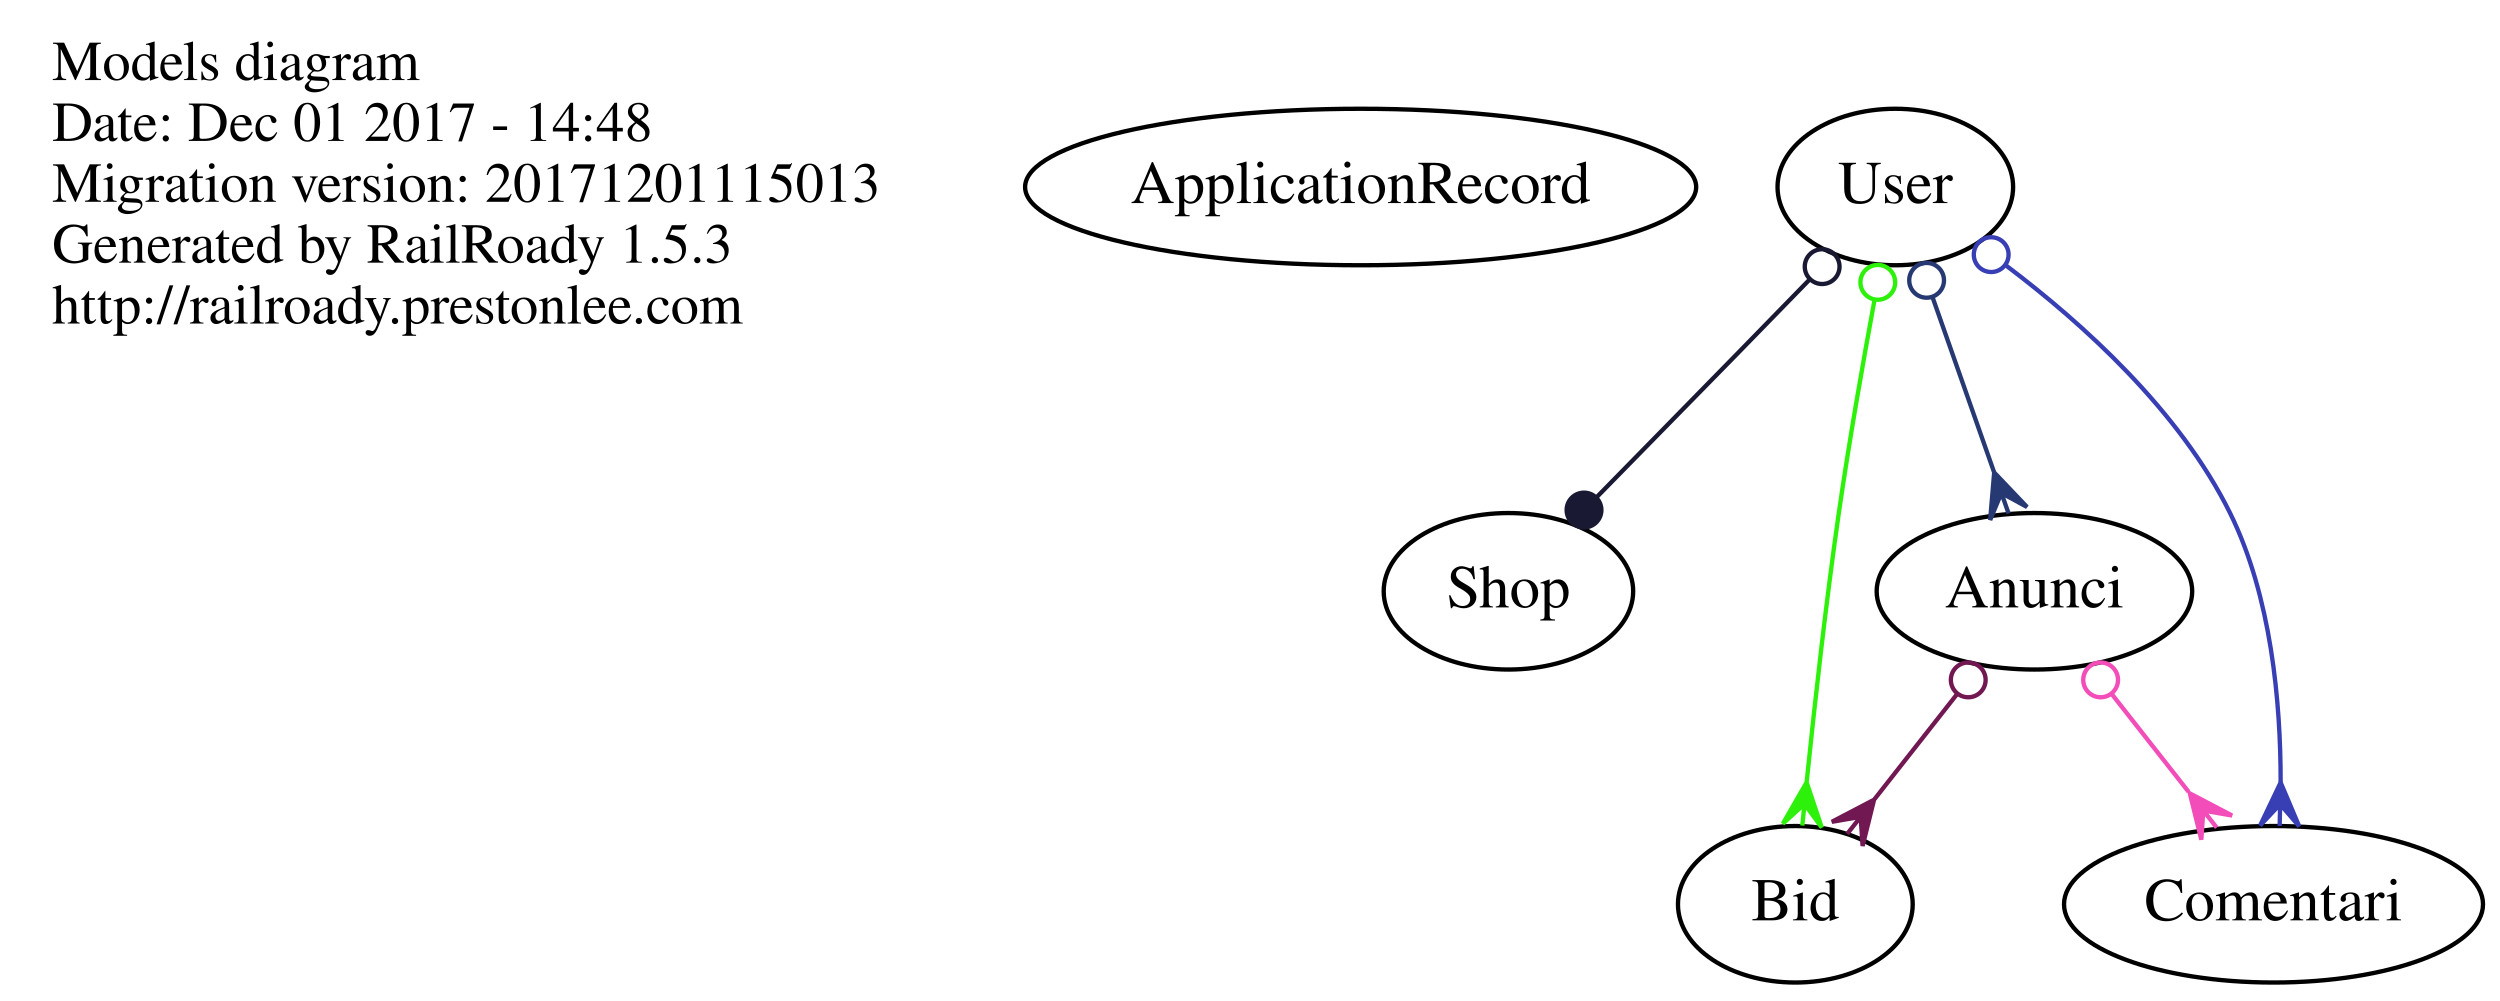
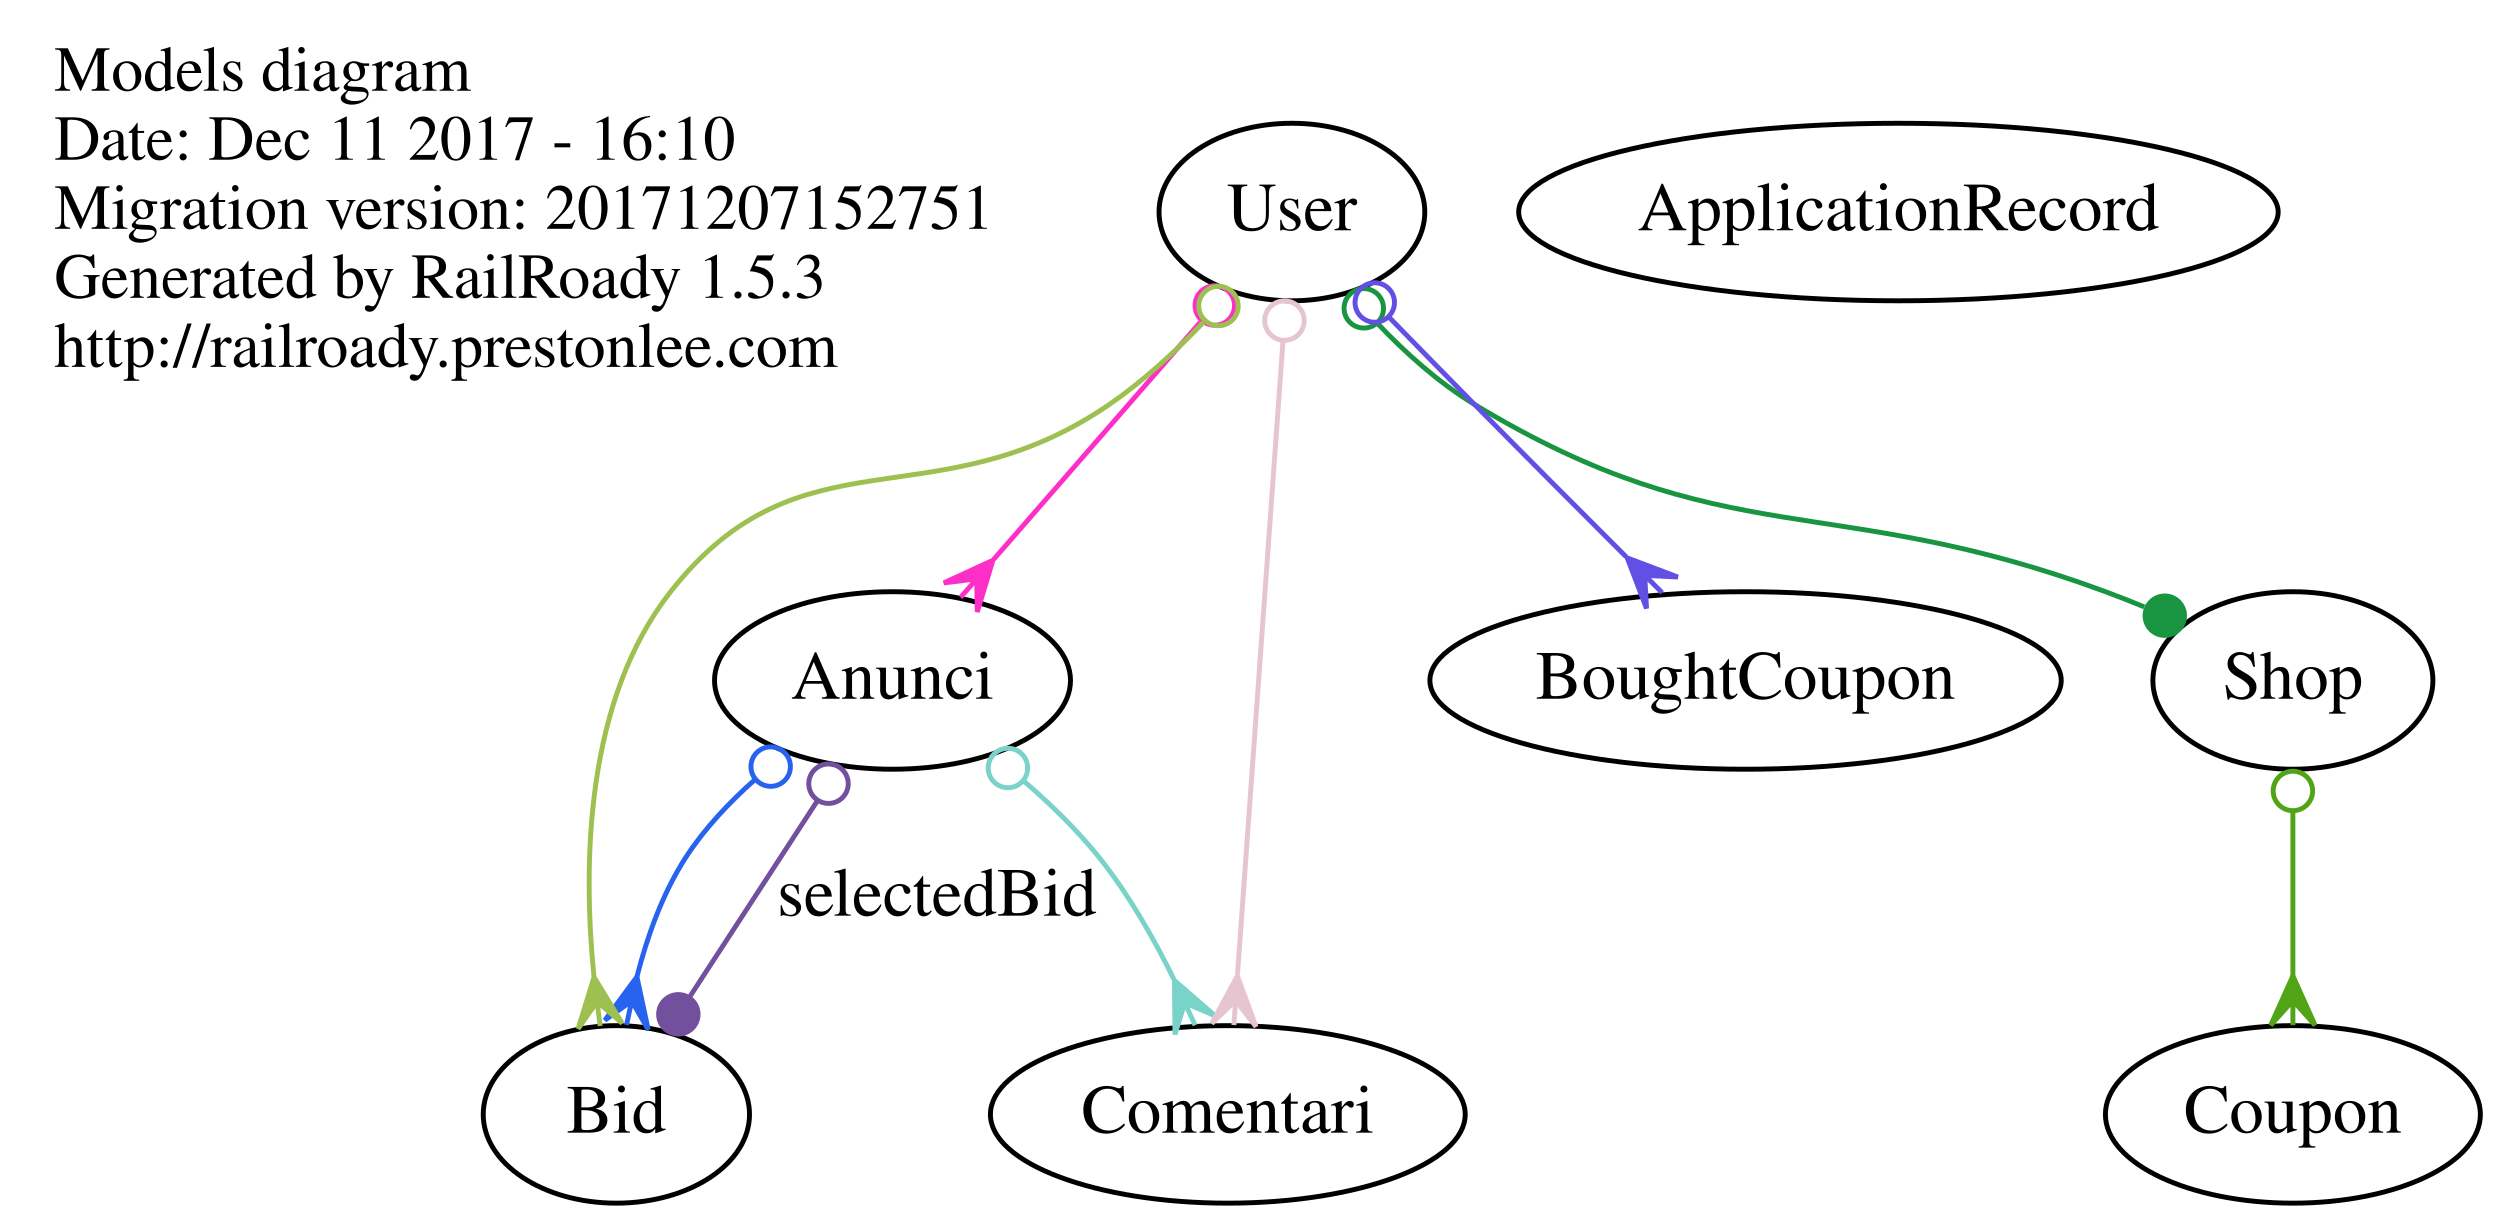
- <svg xmlns="http://www.w3.org/2000/svg" width="575pt" height="230pt" viewBox="0.00 0.00 575.10 230.00">
-   <g id="graph0" class="graph" transform="scale(1 1) rotate(0) translate(4 226)">
-     <polygon fill="none" stroke="none" points="-4,4 -4,-226 571.096,-226 571.096,4 -4,4" />
+ <svg xmlns="http://www.w3.org/2000/svg" width="507pt" height="248pt" viewBox="0.00 0.00 507.00 248.00">
+   <g id="graph0" class="graph" transform="scale(1 1) rotate(0) translate(4 244)">
+     <polygon fill="none" stroke="none" points="-4,4 -4,-244 503,-244 503,4 -4,4" />
    <g id="node1" class="node">
-       <text text-anchor="start" x="8" y="-207.6" font-family="Times,serif" font-size="13.00">Models diagram</text>
-       <text text-anchor="start" x="8" y="-193.6" font-family="Times,serif" font-size="13.00">Date: Dec 01 2017 - 14:48</text>
-       <text text-anchor="start" x="8" y="-179.6" font-family="Times,serif" font-size="13.00">Migration version: 20171201115013</text>
-       <text text-anchor="start" x="8" y="-165.6" font-family="Times,serif" font-size="13.00">Generated by RailRoady 1.5.3</text>
-       <text text-anchor="start" x="8" y="-151.6" font-family="Times,serif" font-size="13.00">http://railroady.prestonlee.com</text>
+       <text text-anchor="start" x="7" y="-225.6" font-family="Times,serif" font-size="13.00">Models diagram</text>
+       <text text-anchor="start" x="7" y="-211.6" font-family="Times,serif" font-size="13.00">Date: Dec 11 2017 - 16:10</text>
+       <text text-anchor="start" x="7" y="-197.6" font-family="Times,serif" font-size="13.00">Migration version: 20171207152751</text>
+       <text text-anchor="start" x="7" y="-183.6" font-family="Times,serif" font-size="13.00">Generated by RailRoady 1.5.3</text>
+       <text text-anchor="start" x="7" y="-169.6" font-family="Times,serif" font-size="13.00">http://railroady.prestonlee.com</text>
    </g>
    <g id="node2" class="node">
-       <ellipse fill="none" stroke="black" cx="309" cy="-183" rx="77.187" ry="18" />
-       <text text-anchor="middle" x="309" y="-179.3" font-family="Times,serif" font-size="14.00">ApplicationRecord</text>
+       <ellipse fill="none" stroke="black" cx="177" cy="-106" rx="36.096" ry="18" />
+       <text text-anchor="middle" x="177" y="-102.3" font-family="Times,serif" font-size="14.00">Anunci</text>
+     </g>
+     <g id="node5" class="node">
+       <ellipse fill="none" stroke="black" cx="245" cy="-18" rx="48.144" ry="18" />
+       <text text-anchor="middle" x="245" y="-14.3" font-family="Times,serif" font-size="14.00">Comentari</text>
+     </g>
+     <g id="edge1" class="edge">
+       <path fill="none" stroke="#79d3c8" d="M203.691,-85.548C209.151,-80.835 214.573,-75.545 219,-70 224.883,-62.631 229.977,-53.72 234.058,-45.421" />
+       <ellipse fill="none" stroke="#79d3c8" cx="200.41" cy="-88.251" rx="4" ry="4" />
+       <polygon fill="#79d3c8" stroke="#79d3c8" points="234.175,-45.167 242.455,-37.977 236.273,-40.628 238.37,-36.089 238.37,-36.089 238.37,-36.089 236.273,-40.628 234.285,-34.201 234.175,-45.167 234.175,-45.167" />
+     </g>
+     <g id="node9" class="node">
+       <ellipse fill="none" stroke="black" cx="121" cy="-18" rx="27" ry="18" />
+       <text text-anchor="middle" x="121" y="-14.3" font-family="Times,serif" font-size="14.00">Bid</text>
+     </g>
+     <g id="edge2" class="edge">
+       <path fill="none" stroke="#2863ef" d="M149.115,-85.906C143.82,-81.221 138.767,-75.851 135,-70 130.387,-62.835 127.279,-54.161 125.191,-46.015" />
+       <ellipse fill="none" stroke="#2863ef" cx="152.295" cy="-88.532" rx="4" ry="4" />
+       <polygon fill="#2863ef" stroke="#2863ef" points="125.167,-45.907 127.453,-35.181 124.111,-41.019 123.054,-36.132 123.054,-36.132 123.054,-36.132 124.111,-41.019 118.656,-37.083 125.167,-45.907 125.167,-45.907" />
+     </g>
+     <g id="edge3" class="edge">
+       <path fill="none" stroke="#72509d" d="M161.707,-81.514C153.656,-69.151 143.828,-54.057 135.845,-41.798" />
+       <ellipse fill="none" stroke="#72509d" cx="164.02" cy="-85.066" rx="4" ry="4" />
+       <ellipse fill="#72509d" stroke="#72509d" cx="133.568" cy="-38.301" rx="4" ry="4" />
+       <text text-anchor="middle" x="186" y="-58.3" font-family="Times,serif" font-size="14.00">selectedBid</text>
    </g>
    <g id="node3" class="node">
-       <ellipse fill="none" stroke="black" cx="432" cy="-183" rx="27.097" ry="18" />
-       <text text-anchor="middle" x="432" y="-179.3" font-family="Times,serif" font-size="14.00">User</text>
+       <ellipse fill="none" stroke="black" cx="258" cy="-201" rx="26.949" ry="18" />
+       <text text-anchor="middle" x="258" y="-197.3" font-family="Times,serif" font-size="14.00">User</text>
+     </g>
+     <g id="edge4" class="edge">
+       <path fill="none" stroke="#fe2fc9" d="M239.411,-178.657C226.911,-164.305 210.425,-145.377 197.537,-130.58" />
+       <ellipse fill="none" stroke="#fe2fc9" cx="242.359" cy="-182.042" rx="4" ry="4" />
+       <polygon fill="#fe2fc9" stroke="#fe2fc9" points="197.363,-130.38 194.188,-119.883 194.079,-126.609 190.795,-122.839 190.795,-122.839 190.795,-122.839 194.079,-126.609 187.402,-125.794 197.363,-130.38 197.363,-130.38" />
    </g>
    <g id="node4" class="node">
-       <ellipse fill="none" stroke="black" cx="343" cy="-90" rx="28.695" ry="18" />
-       <text text-anchor="middle" x="343" y="-86.3" font-family="Times,serif" font-size="14.00">Shop</text>
+       <ellipse fill="none" stroke="black" cx="461" cy="-106" rx="28.395" ry="18" />
+       <text text-anchor="middle" x="461" y="-102.3" font-family="Times,serif" font-size="14.00">Shop</text>
    </g>
-     <g id="edge4" class="edge">
-       <path fill="none" stroke="#1a1933" d="M412.17,-161.606C406.618,-155.904 400.577,-149.706 395,-144 384.554,-133.312 372.904,-121.435 363.283,-111.637" />
-       <ellipse fill="none" stroke="#1a1933" cx="415.167" cy="-164.685" rx="4" ry="4" />
-       <ellipse fill="#1a1933" stroke="#1a1933" cx="360.387" cy="-108.688" rx="4" ry="4" />
+     <g id="edge7" class="edge">
+       <path fill="none" stroke="#199541" d="M275.267,-178.492C281.007,-172.455 287.789,-166.358 295,-162 345.787,-131.304 367.35,-144.606 423,-124 425.575,-123.046 428.224,-122.001 430.866,-120.913" />
+       <ellipse fill="none" stroke="#199541" cx="272.577" cy="-181.472" rx="4" ry="4" />
+       <ellipse fill="#199541" stroke="#199541" cx="435.02" cy="-119.138" rx="4" ry="4" />
    </g>
-     <g id="node5" class="node">
-       <ellipse fill="none" stroke="black" cx="409" cy="-18" rx="27" ry="18" />
-       <text text-anchor="middle" x="409" y="-14.3" font-family="Times,serif" font-size="14.00">Bid</text>
-     </g>
-     <g id="edge3" class="edge">
-       <path fill="none" stroke="#2df10a" d="M427.225,-157.078C424.58,-142.755 421.36,-124.405 419,-108 416.029,-87.353 413.426,-63.904 411.621,-46.261" />
-       <ellipse fill="none" stroke="#2df10a" cx="427.97" cy="-161.069" rx="4" ry="4" />
-       <polygon fill="#2df10a" stroke="#2df10a" points="411.6,-46.052 415.081,-35.654 411.102,-41.077 410.604,-36.102 410.604,-36.102 410.604,-36.102 411.102,-41.077 406.126,-36.55 411.6,-46.052 411.6,-46.052" />
+     <g id="edge5" class="edge">
+       <path fill="none" stroke="#e6c4d0" d="M256.176,-174.611C253.75,-140.823 249.475,-81.303 246.974,-46.487" />
+       <ellipse fill="none" stroke="#e6c4d0" cx="256.49" cy="-178.982" rx="4" ry="4" />
+       <polygon fill="#e6c4d0" stroke="#e6c4d0" points="246.946,-46.089 250.718,-35.792 246.587,-41.102 246.229,-36.115 246.229,-36.115 246.229,-36.115 246.587,-41.102 241.741,-36.437 246.946,-46.089 246.946,-46.089" />
    </g>
    <g id="node6" class="node">
-       <ellipse fill="none" stroke="black" cx="519" cy="-18" rx="48.192" ry="18" />
-       <text text-anchor="middle" x="519" y="-14.3" font-family="Times,serif" font-size="14.00">Comentari</text>
+       <ellipse fill="none" stroke="black" cx="350" cy="-106" rx="64.017" ry="18" />
+       <text text-anchor="middle" x="350" y="-102.3" font-family="Times,serif" font-size="14.00">BoughtCoupon</text>
    </g>
-     <g id="edge2" class="edge">
-       <path fill="none" stroke="#383eb3" d="M457.555,-164.879C475.165,-151.58 497.407,-131.483 509,-108 518.494,-88.77 520.66,-64.425 520.639,-46.06" />
-       <ellipse fill="none" stroke="#383eb3" cx="454.051" cy="-167.445" rx="4" ry="4" />
-       <polygon fill="#383eb3" stroke="#383eb3" points="520.638,-46.02 524.912,-35.921 520.525,-41.021 520.413,-36.022 520.413,-36.022 520.413,-36.022 520.525,-41.021 515.914,-36.123 520.638,-46.02 520.638,-46.02" />
+     <g id="edge8" class="edge">
+       <path fill="none" stroke="#6250e4" d="M277.794,-179.571C283.346,-173.868 289.396,-167.68 295,-162 305.029,-151.837 316.156,-140.686 325.763,-131.098" />
+       <ellipse fill="none" stroke="#6250e4" cx="274.799" cy="-182.652" rx="4" ry="4" />
+       <polygon fill="#6250e4" stroke="#6250e4" points="326.009,-130.852 336.269,-126.979 329.551,-127.322 333.092,-123.792 333.092,-123.792 333.092,-123.792 329.551,-127.322 329.915,-120.605 326.009,-130.852 326.009,-130.852" />
+     </g>
+     <g id="edge6" class="edge">
+       <path fill="none" stroke="#9ec050" d="M240.048,-178.62C234.377,-172.72 227.804,-166.666 221,-162 185.53,-137.674 158.581,-157.813 132,-124 114.789,-102.106 114.133,-69.215 116.444,-46.092" />
+       <ellipse fill="none" stroke="#9ec050" cx="243.107" cy="-181.944" rx="4" ry="4" />
+       <polygon fill="#9ec050" stroke="#9ec050" points="116.474,-45.846 122.176,-36.479 117.092,-40.885 117.711,-35.923 117.711,-35.923 117.711,-35.923 117.092,-40.885 113.245,-35.367 116.474,-45.846 116.474,-45.846" />
+     </g>
+     <g id="node8" class="node">
+       <ellipse fill="none" stroke="black" cx="461" cy="-18" rx="38.021" ry="18" />
+       <text text-anchor="middle" x="461" y="-14.3" font-family="Times,serif" font-size="14.00">Coupon</text>
+     </g>
+     <g id="edge9" class="edge">
+       <path fill="none" stroke="#50a416" d="M461,-79.339C461,-68.855 461,-56.718 461,-46.091" />
+       <ellipse fill="none" stroke="#50a416" cx="461" cy="-83.597" rx="4" ry="4" />
+       <polygon fill="#50a416" stroke="#50a416" points="461,-46.084 465.5,-36.084 461,-41.084 461,-36.084 461,-36.084 461,-36.084 461,-41.084 456.5,-36.084 461,-46.084 461,-46.084" />
    </g>
    <g id="node7" class="node">
-       <ellipse fill="none" stroke="black" cx="464" cy="-90" rx="36.294" ry="18" />
-       <text text-anchor="middle" x="464" y="-86.3" font-family="Times,serif" font-size="14.00">Anunci</text>
-     </g>
-     <g id="edge1" class="edge">
-       <path fill="none" stroke="#273973" d="M440.6,-157.543C444.958,-145.152 450.254,-130.09 454.705,-117.432" />
-       <ellipse fill="none" stroke="#273973" cx="439.196" cy="-161.536" rx="4" ry="4" />
-       <polygon fill="#273973" stroke="#273973" points="454.742,-117.327 462.305,-109.386 456.401,-112.61 458.06,-107.893 458.06,-107.893 458.06,-107.893 456.401,-112.61 453.814,-106.4 454.742,-117.327 454.742,-117.327" />
-     </g>
-     <g id="edge6" class="edge">
-       <path fill="none" stroke="#711752" d="M446.29,-66.46C440.202,-58.711 433.377,-50.025 427.246,-42.222" />
-       <ellipse fill="none" stroke="#711752" cx="448.772" cy="-69.619" rx="4" ry="4" />
-       <polygon fill="#711752" stroke="#711752" points="427.112,-42.052 424.473,-31.409 424.023,-38.121 420.934,-34.189 420.934,-34.189 420.934,-34.189 424.023,-38.121 417.396,-36.969 427.112,-42.052 427.112,-42.052" />
-     </g>
-     <g id="edge5" class="edge">
-       <path fill="none" stroke="#f24db8" d="M481.72,-66.448C487.377,-59.247 493.67,-51.238 499.45,-43.882" />
-       <ellipse fill="none" stroke="#f24db8" cx="479.228" cy="-69.619" rx="4" ry="4" />
-       <polygon fill="#f24db8" stroke="#f24db8" points="499.753,-43.497 509.469,-38.414 502.842,-39.565 505.931,-35.633 505.931,-35.633 505.931,-35.633 502.842,-39.565 502.392,-32.853 499.753,-43.497 499.753,-43.497" />
+       <ellipse fill="none" stroke="black" cx="381" cy="-201" rx="77.015" ry="18" />
+       <text text-anchor="middle" x="381" y="-197.3" font-family="Times,serif" font-size="14.00">ApplicationRecord</text>
    </g>
  </g>
</svg>
